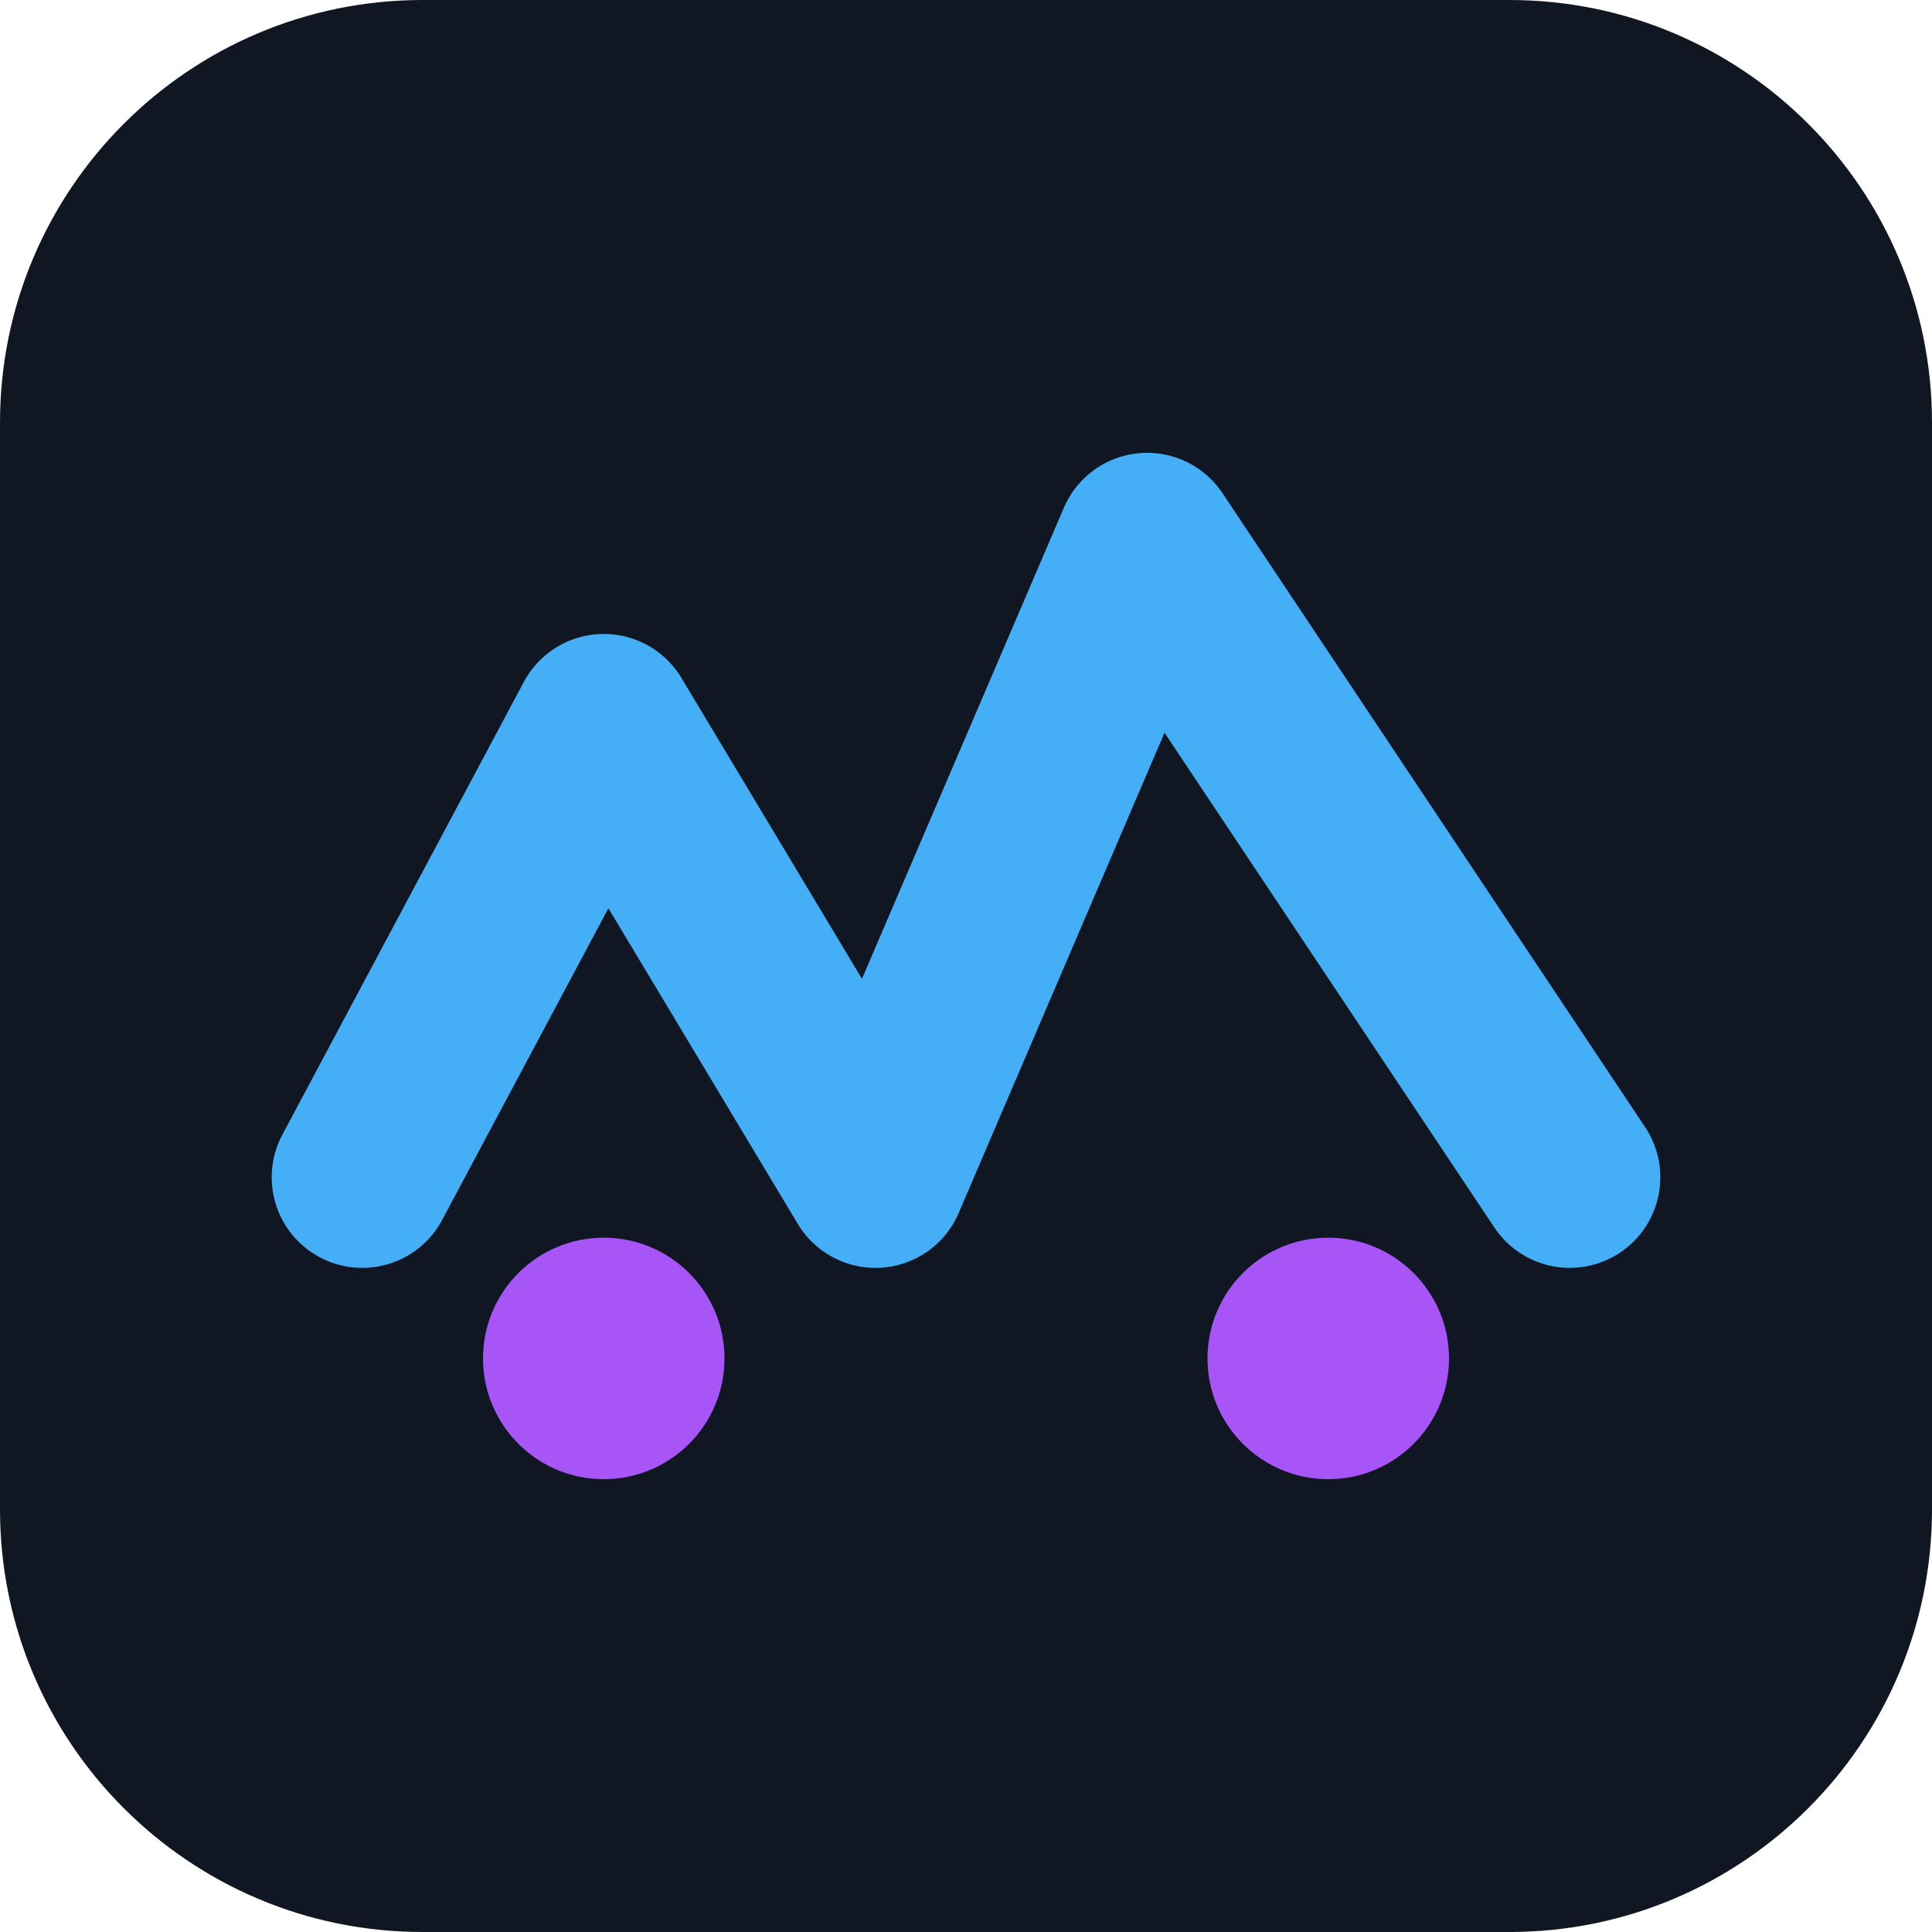
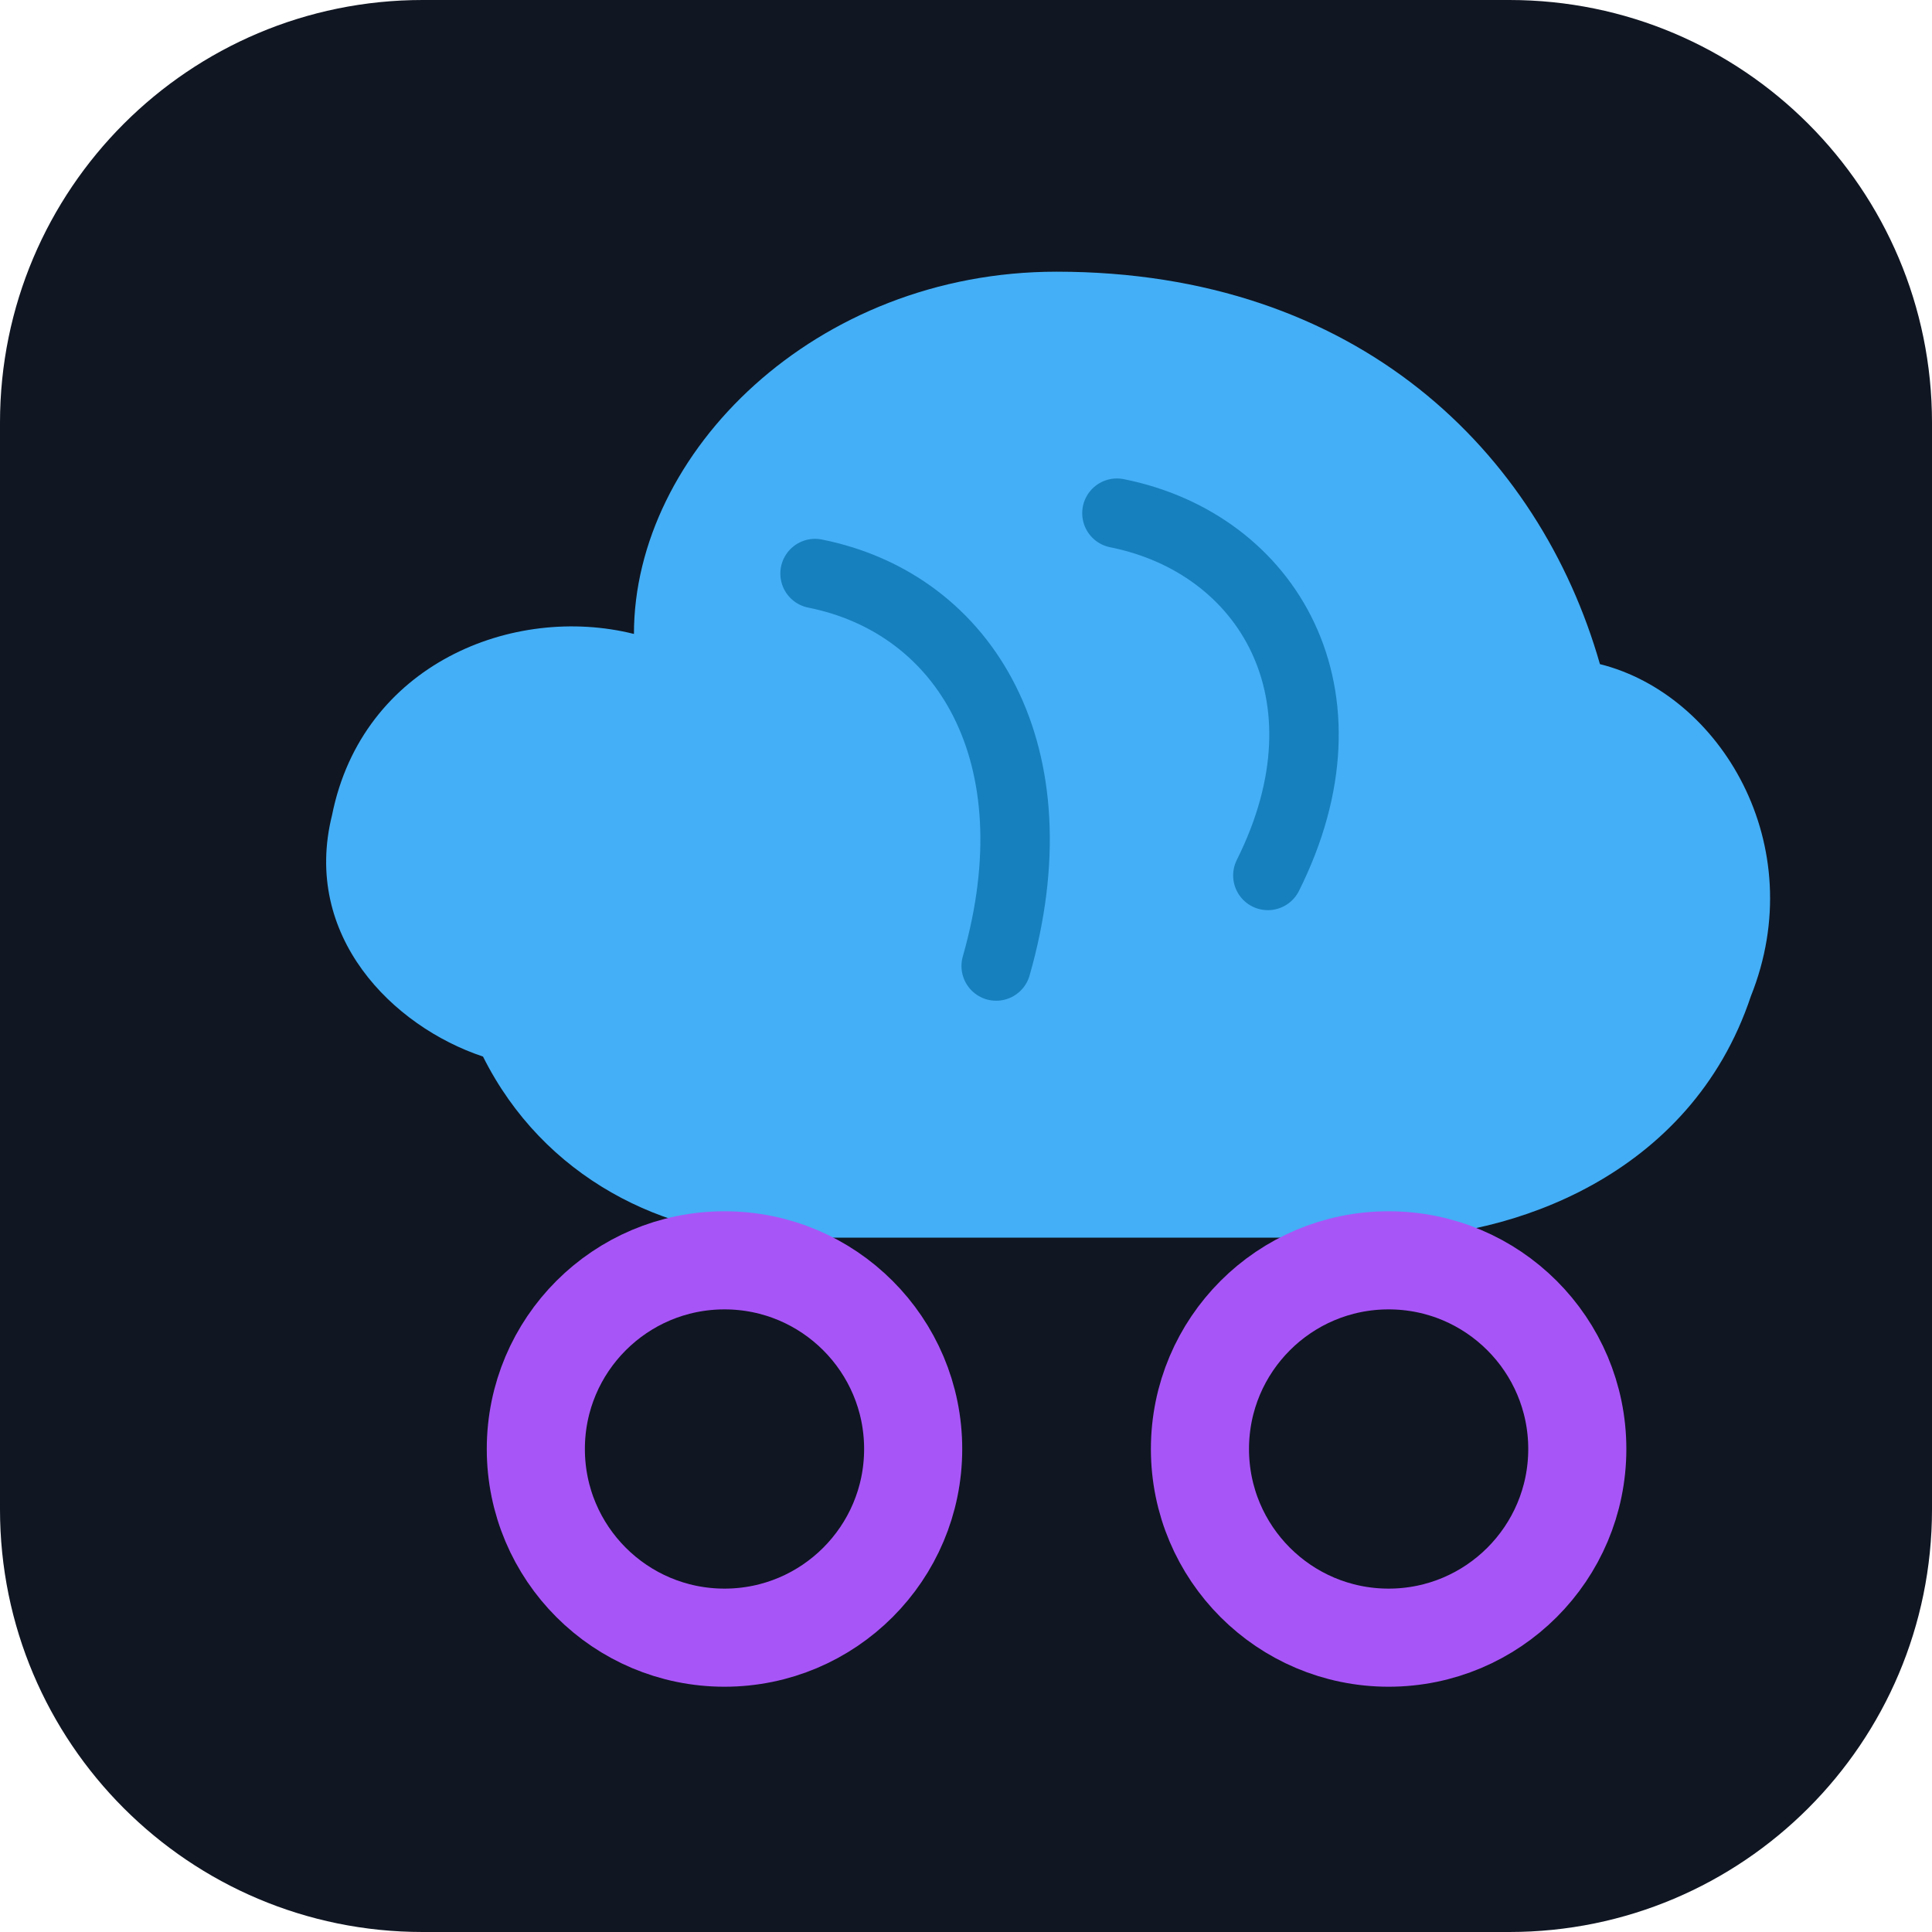
<svg xmlns="http://www.w3.org/2000/svg" viewBox="0 0 64 64">
  <rect width="64" height="64" rx="14" fill="#101622" />
-   <path d="M12 39L20 24L29 39L38 18L52 39" fill="none" stroke="#44aff6" stroke-width="6" stroke-linecap="round" stroke-linejoin="round" />
-   <circle cx="20" cy="45" r="4" fill="#a855f7" />
-   <circle cx="44" cy="45" r="4" fill="#a855f7" />
+   <path fill="#44aff6" d="M46 41H26c-4 0-8-2-10-6-3-1-6-4-5-8 1-5 6-7 10-6 0-6 6-12 14-12 10 0 16 6 18 13 4 1 7 6 5 11-2 6-8 8-12 8z" />
+   <path d="M27 19c5 1 8 6 6 13M37 17c5 1 8 6 5 12" fill="none" stroke="#167fbe" stroke-width="2.3" stroke-linecap="round" />
+   <circle cx="24" cy="48" r="6.25" fill="#101622" stroke="#a855f7" stroke-width="3.25" />
+   <circle cx="46" cy="48" r="6.25" fill="#101622" stroke="#a855f7" stroke-width="3.25" />
</svg>
